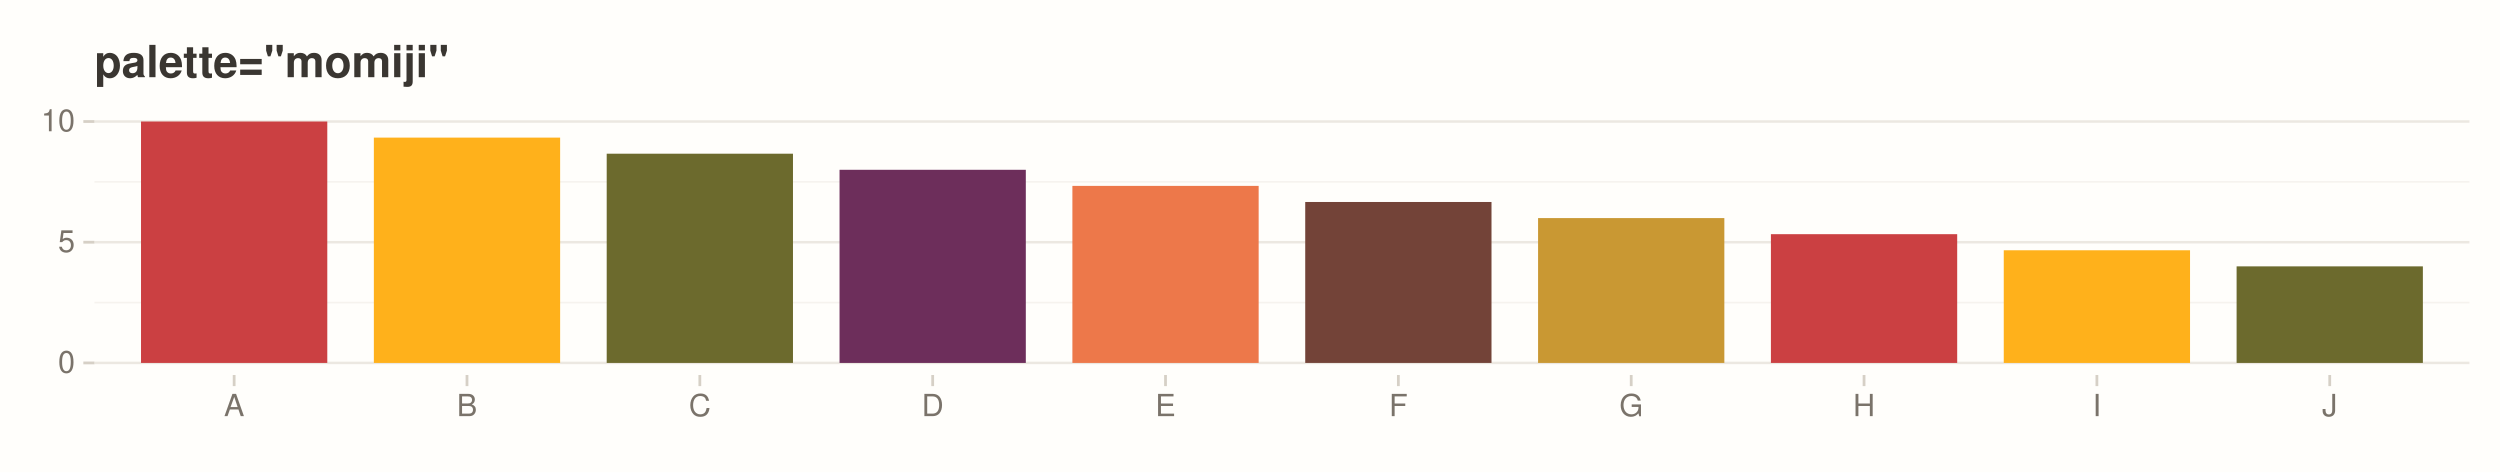
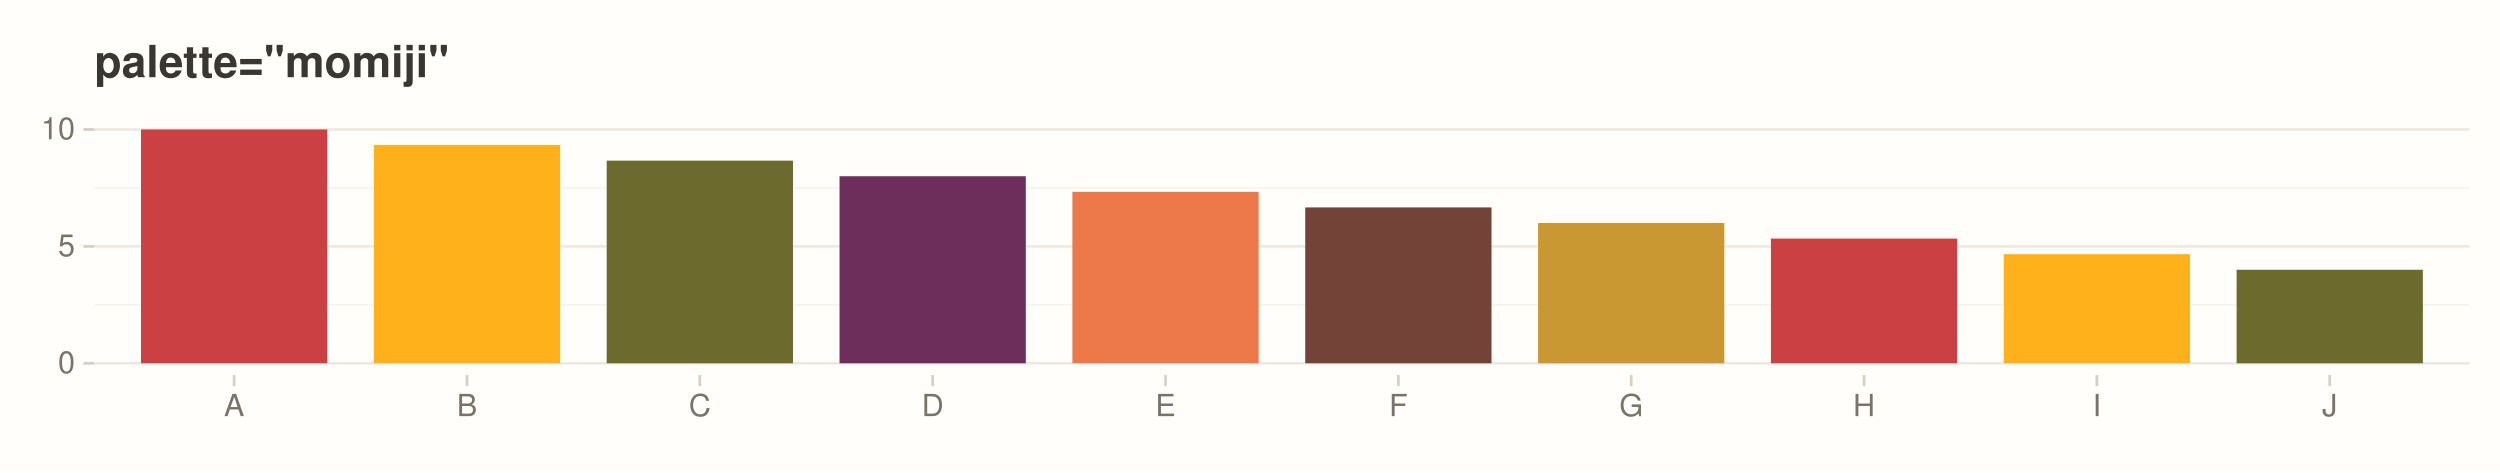
<svg xmlns="http://www.w3.org/2000/svg" width="900" height="170" viewBox="0 0 900 170" font-family="Helvetica, Arial, 'Liberation Sans', sans-serif" font-size="12" style="color:#3A3631">
  <rect width="900" height="170" fill="#FFFEFB" />
  <text x="34" y="27.8" font-size="16" font-weight="bold" fill="#3A3631" text-anchor="start">palette="momiji"</text>
  <g class="pt-panels">
-     <g class="pt-panel" data-panel="0" transform="translate(11,39.4)" fill="currentColor" text-anchor="middle">
+     <g class="pt-panel" data-panel="0" transform="translate(11,42.4)" fill="currentColor" text-anchor="middle">
      <g aria-label="y-grid" aria-hidden="true" stroke="#F6F3EE" stroke-width="0.6">
-         <line x1="23" x2="878" y1="69.527" y2="69.527" />
-         <line x1="23" x2="878" y1="26.073" y2="26.073" />
+         <line x1="23" x2="878" y1="67.345" y2="67.345" />
+         <line x1="23" x2="878" y1="25.255" y2="25.255" />
      </g>
      <g aria-label="y-grid" aria-hidden="true" stroke="#ECE8E1" stroke-width="0.9">
-         <line x1="23" x2="878" y1="91.255" y2="91.255" />
-         <line x1="23" x2="878" y1="47.8" y2="47.8" />
-         <line x1="23" x2="878" y1="4.345" y2="4.345" />
+         <line x1="23" x2="878" y1="88.391" y2="88.391" />
+         <line x1="23" x2="878" y1="46.3" y2="46.3" />
+         <line x1="23" x2="878" y1="4.209" y2="4.209" />
      </g>
      <clipPath id="plot-clip-78">
-         <rect x="23" y="0" width="855" height="95.6" />
+         <rect x="23" y="0" width="855" height="92.6" />
      </clipPath>
      <g aria-label="bar" clip-path="url(#plot-clip-78)">
        <g>
-           <rect x="39.765" width="67.059" y="4.345" height="86.909" fill="#CB4042" />
-           <rect x="123.588" width="67.059" y="10.139" height="81.115" fill="#FFB11B" />
-           <rect x="207.412" width="67.059" y="15.933" height="75.321" fill="#6C6A2D" />
-           <rect x="291.235" width="67.059" y="21.727" height="69.527" fill="#6D2E5B" />
-           <rect x="375.059" width="67.059" y="27.521" height="63.733" fill="#ED784A" />
-           <rect x="458.882" width="67.059" y="33.315" height="57.939" fill="#734338" />
-           <rect x="542.706" width="67.059" y="39.109" height="52.145" fill="#C99833" />
-           <rect x="626.529" width="67.059" y="44.903" height="46.351" fill="#CB4042" />
-           <rect x="710.353" width="67.059" y="50.697" height="40.558" fill="#FFB11B" />
-           <rect x="794.176" width="67.059" y="56.491" height="34.764" fill="#6C6A2D" />
+           <rect x="39.765" width="67.059" y="4.209" height="84.182" fill="#CB4042" />
+           <rect x="123.588" width="67.059" y="9.821" height="78.57" fill="#FFB11B" />
+           <rect x="207.412" width="67.059" y="15.433" height="72.958" fill="#6C6A2D" />
+           <rect x="291.235" width="67.059" y="21.045" height="67.345" fill="#6D2E5B" />
+           <rect x="375.059" width="67.059" y="26.658" height="61.733" fill="#ED784A" />
+           <rect x="458.882" width="67.059" y="32.27" height="56.121" fill="#734338" />
+           <rect x="542.706" width="67.059" y="37.882" height="50.509" fill="#C99833" />
+           <rect x="626.529" width="67.059" y="43.494" height="44.897" fill="#CB4042" />
+           <rect x="710.353" width="67.059" y="49.106" height="39.285" fill="#FFB11B" />
+           <rect x="794.176" width="67.059" y="54.718" height="33.673" fill="#6C6A2D" />
        </g>
      </g>
      <g aria-label="x-axis tick" aria-hidden="true" fill="none" stroke="#D6D0C6" transform="translate(33.52941,0)">
-         <path transform="translate(39.76471,95.6)" d="M0,0L0,4" />
-         <path transform="translate(123.5882,95.6)" d="M0,0L0,4" />
-         <path transform="translate(207.4118,95.6)" d="M0,0L0,4" />
-         <path transform="translate(291.2353,95.6)" d="M0,0L0,4" />
-         <path transform="translate(375.0588,95.6)" d="M0,0L0,4" />
-         <path transform="translate(458.8824,95.6)" d="M0,0L0,4" />
-         <path transform="translate(542.7059,95.6)" d="M0,0L0,4" />
-         <path transform="translate(626.5294,95.6)" d="M0,0L0,4" />
-         <path transform="translate(710.3529,95.6)" d="M0,0L0,4" />
-         <path transform="translate(794.1765,95.6)" d="M0,0L0,4" />
+         <path transform="translate(39.76471,92.6)" d="M0,0L0,4" />
+         <path transform="translate(123.5882,92.6)" d="M0,0L0,4" />
+         <path transform="translate(207.4118,92.6)" d="M0,0L0,4" />
+         <path transform="translate(291.2353,92.6)" d="M0,0L0,4" />
+         <path transform="translate(375.0588,92.6)" d="M0,0L0,4" />
+         <path transform="translate(458.8824,92.6)" d="M0,0L0,4" />
+         <path transform="translate(542.7059,92.6)" d="M0,0L0,4" />
+         <path transform="translate(626.5294,92.6)" d="M0,0L0,4" />
+         <path transform="translate(710.3529,92.6)" d="M0,0L0,4" />
+         <path transform="translate(794.1765,92.6)" d="M0,0L0,4" />
      </g>
      <g aria-label="x-axis tick label" fill="#7A736A" font-size="11" transform="translate(33.52941,7)">
-         <text y="0.71em" transform="translate(39.76471,95.6)">A</text>
-         <text y="0.71em" transform="translate(123.5882,95.6)">B</text>
-         <text y="0.71em" transform="translate(207.4118,95.6)">C</text>
-         <text y="0.71em" transform="translate(291.2353,95.6)">D</text>
-         <text y="0.71em" transform="translate(375.0588,95.6)">E</text>
-         <text y="0.71em" transform="translate(458.8824,95.6)">F</text>
-         <text y="0.71em" transform="translate(542.7059,95.6)">G</text>
-         <text y="0.71em" transform="translate(626.5294,95.6)">H</text>
-         <text y="0.71em" transform="translate(710.3529,95.6)">I</text>
-         <text y="0.71em" transform="translate(794.1765,95.6)">J</text>
+         <text y="0.71em" transform="translate(39.76471,92.6)">A</text>
+         <text y="0.71em" transform="translate(123.5882,92.6)">B</text>
+         <text y="0.71em" transform="translate(207.4118,92.6)">C</text>
+         <text y="0.71em" transform="translate(291.2353,92.6)">D</text>
+         <text y="0.71em" transform="translate(375.0588,92.6)">E</text>
+         <text y="0.71em" transform="translate(458.8824,92.6)">F</text>
+         <text y="0.71em" transform="translate(542.7059,92.6)">G</text>
+         <text y="0.71em" transform="translate(626.5294,92.6)">H</text>
+         <text y="0.71em" transform="translate(710.3529,92.6)">I</text>
+         <text y="0.71em" transform="translate(794.1765,92.6)">J</text>
      </g>
      <g aria-label="y-axis tick" aria-hidden="true" fill="none" stroke="#D6D0C6">
-         <path transform="translate(23,91.25455)" d="M0,0L-4,0" />
-         <path transform="translate(23,47.8)" d="M0,0L-4,0" />
-         <path transform="translate(23,4.345455)" d="M0,0L-4,0" />
+         <path transform="translate(23,88.39091)" d="M0,0L-4,0" />
+         <path transform="translate(23,46.3)" d="M0,0L-4,0" />
+         <path transform="translate(23,4.209091)" d="M0,0L-4,0" />
      </g>
      <g aria-label="y-axis tick label" fill="#7A736A" text-anchor="end" font-size="11" font-variant="tabular-nums" transform="translate(-7,0)">
-         <text y="0.32em" transform="translate(23,91.25455)">0</text>
-         <text y="0.32em" transform="translate(23,47.8)">5</text>
-         <text y="0.32em" transform="translate(23,4.345455)">10</text>
+         <text y="0.32em" transform="translate(23,88.39091)">0</text>
+         <text y="0.32em" transform="translate(23,46.3)">5</text>
+         <text y="0.32em" transform="translate(23,4.209091)">10</text>
      </g>
    </g>
  </g>
</svg>
